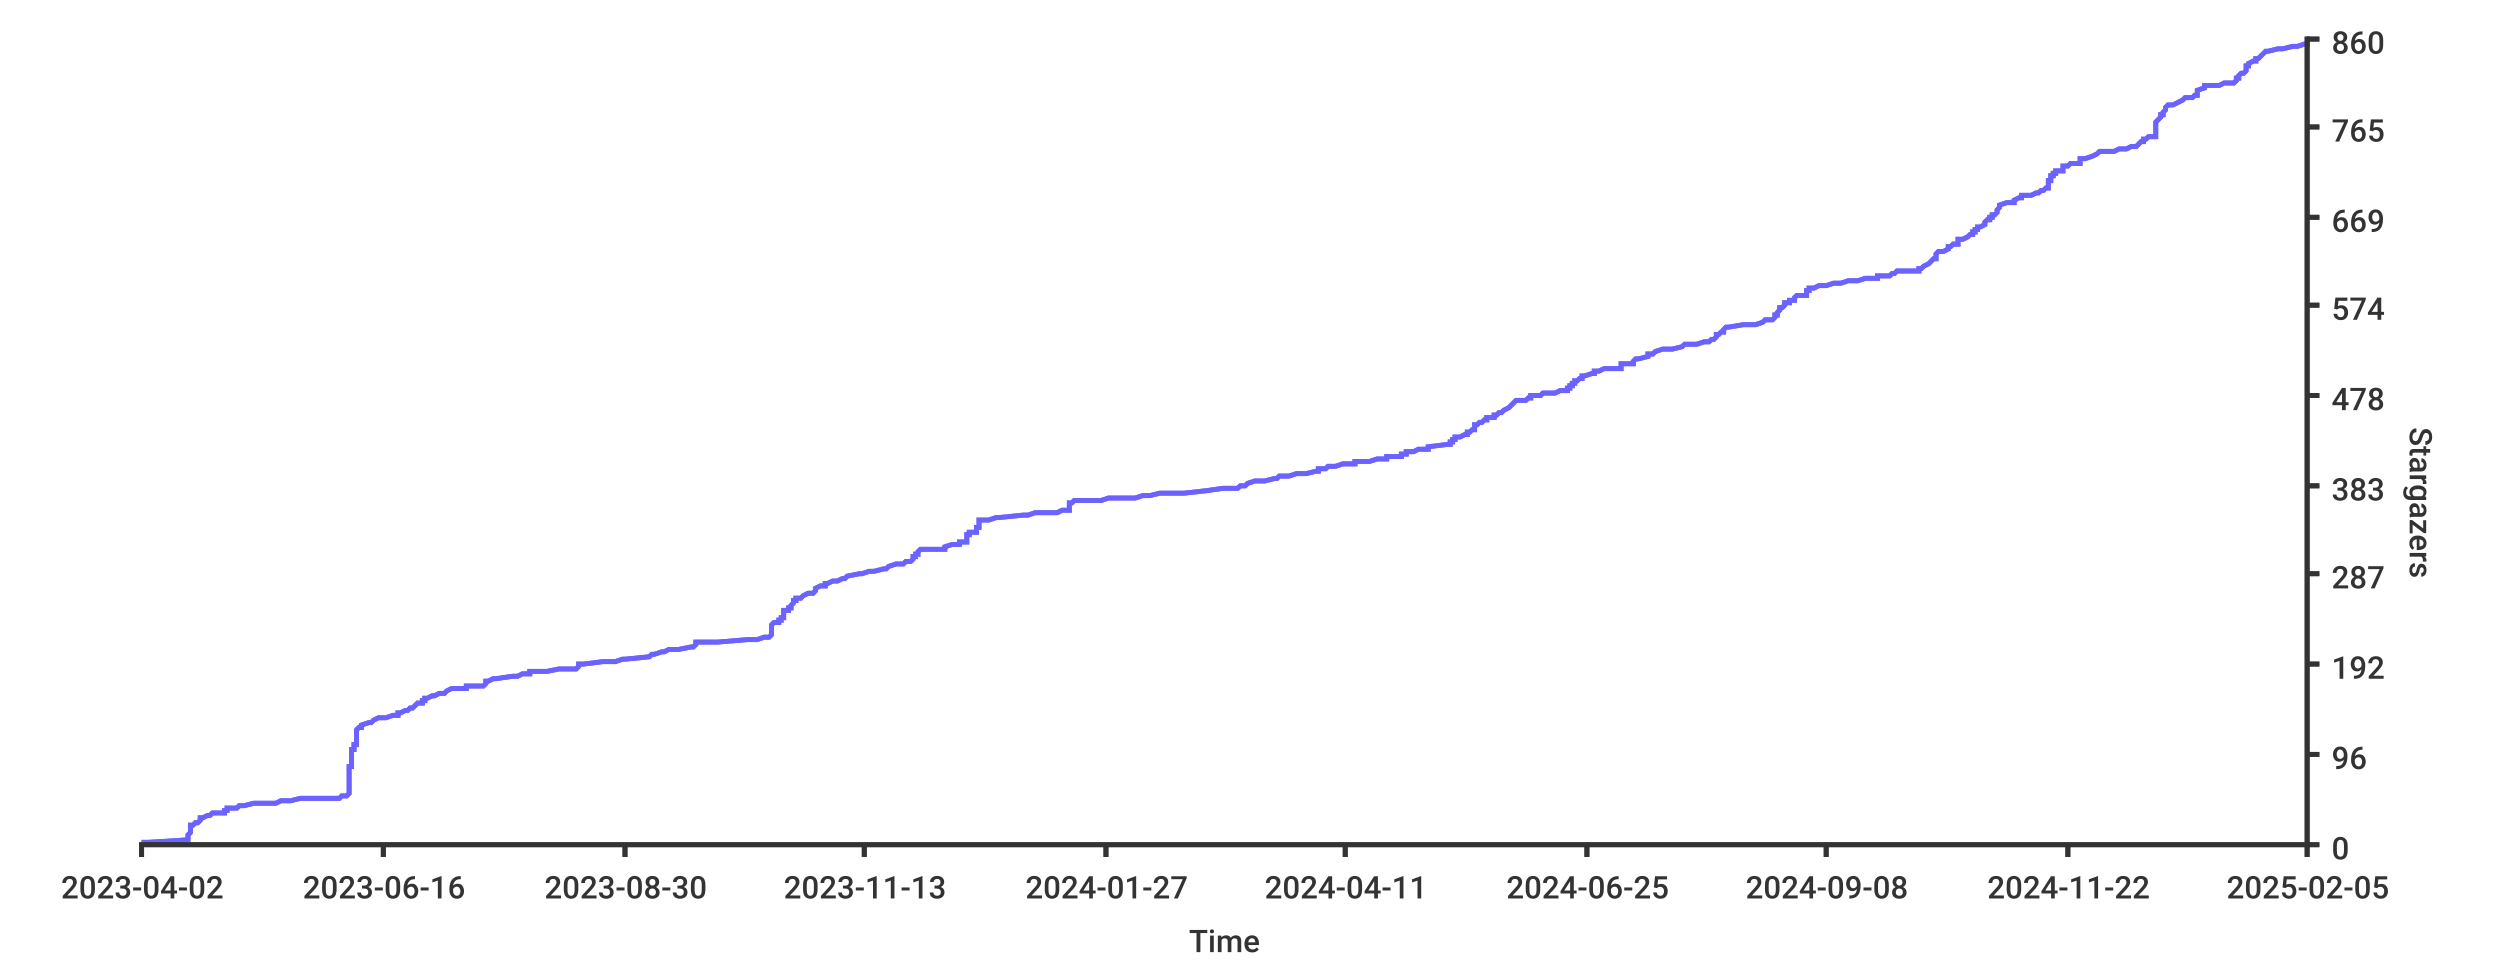
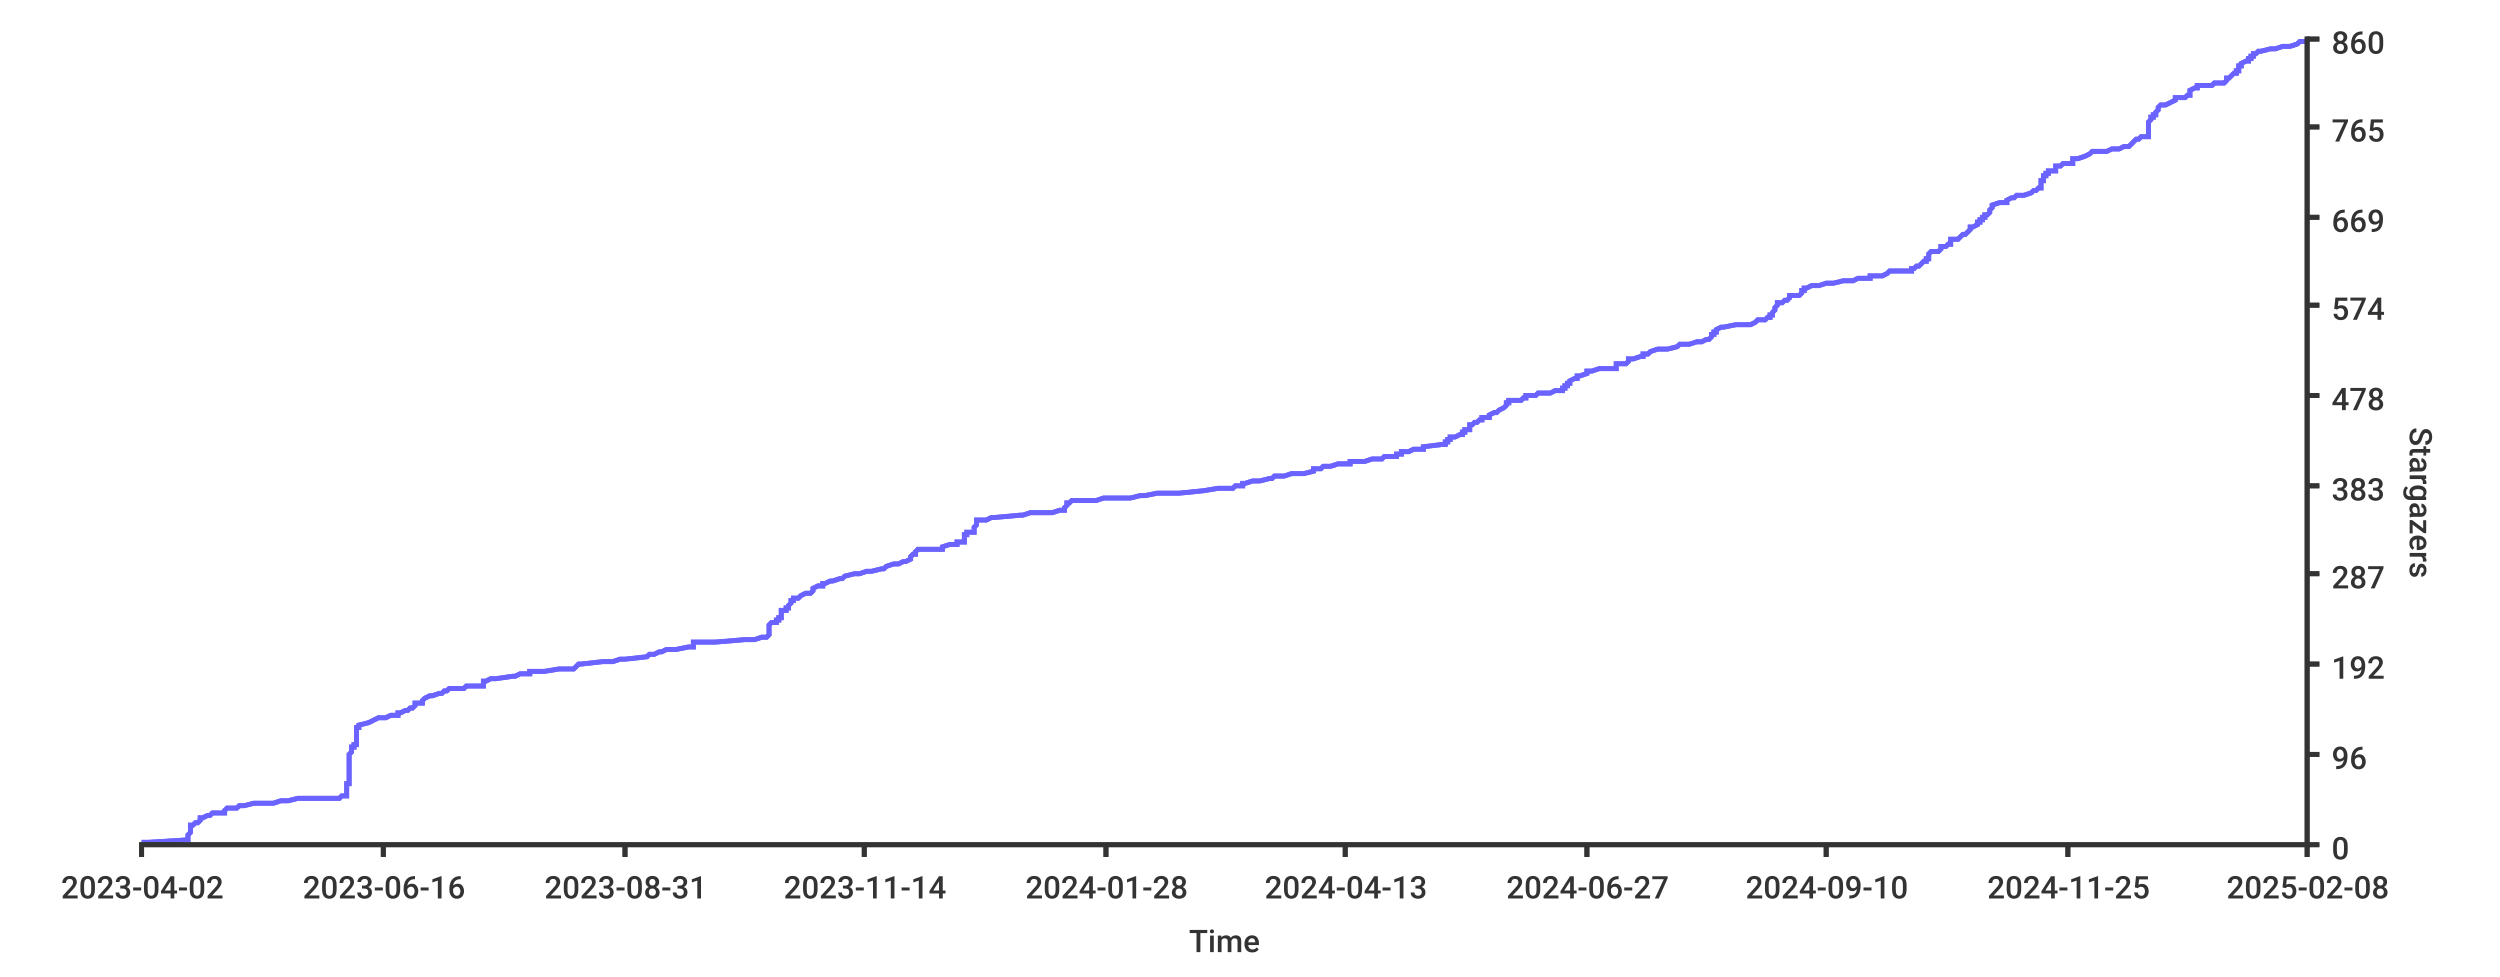
- <svg xmlns="http://www.w3.org/2000/svg" height="400px" width="1024px">
+ <svg xmlns="http://www.w3.org/2000/svg" width="1024px" height="400px">
  <style type="text/css">
path { fill: none; stroke: rgb(51,51,51); }
path.series { stroke: #6b63ff; }
rect.background { fill: rgb(255,255,255); stroke: none; }

text {
	stroke-width: 0;
	stroke: none;
	fill: rgba(51,51,51,1.0);
	font-size: 12.8px;
	font-family: 'Roboto Medium', sans-serif;
}
</style>
-   <rect height="400px" class="background" rx="8" x="0" y="0" width="1024px" />
-   <rect x="0" y="0" width="1024px" height="400px" class="background" rx="8" />
-   <path stroke-width="2" class="series" d="M 58 345 L 61 345 L 77 344 L 77 344 L 77 344 L 77 343 L 77 343 L 77 342 L 77 342 L 77 342 L 78 341 L 78 341 L 78 341 L 78 340 L 78 340 L 78 339 L 78 339 L 78 339 L 78 338 L 79 338 L 80 337 L 80 337 L 81 337 L 82 336 L 82 336 L 82 336 L 82 335 L 83 335 L 85 334 L 85 334 L 86 334 L 87 333 L 92 333 L 92 332 L 93 332 L 93 332 L 93 331 L 96 331 L 97 331 L 98 330 L 100 330 L 104 329 L 106 329 L 113 329 L 115 328 L 119 328 L 123 327 L 124 327 L 139 327 L 140 326 L 140 326 L 142 326 L 143 325 L 143 325 L 143 324 L 143 324 L 143 324 L 143 323 L 143 323 L 143 322 L 143 322 L 143 322 L 143 321 L 143 321 L 143 321 L 143 320 L 143 320 L 143 319 L 143 319 L 143 319 L 143 318 L 143 318 L 143 317 L 143 317 L 143 317 L 143 316 L 143 316 L 143 316 L 143 315 L 143 315 L 143 314 L 144 314 L 144 314 L 144 313 L 144 313 L 144 313 L 144 312 L 144 312 L 144 311 L 144 311 L 144 311 L 144 310 L 144 310 L 144 309 L 144 309 L 144 309 L 144 308 L 144 308 L 144 308 L 144 307 L 145 307 L 145 306 L 145 306 L 145 306 L 145 305 L 146 305 L 146 304 L 146 304 L 146 304 L 146 303 L 146 303 L 146 303 L 146 302 L 146 302 L 146 301 L 146 301 L 146 301 L 146 300 L 146 300 L 146 299 L 146 299 L 146 299 L 147 298 L 148 298 L 148 298 L 148 297 L 148 297 L 151 296 L 152 296 L 152 296 L 153 295 L 153 295 L 155 294 L 158 294 L 158 294 L 161 293 L 161 293 L 163 293 L 163 292 L 164 292 L 166 291 L 166 291 L 167 291 L 168 290 L 169 290 L 170 289 L 170 289 L 170 289 L 171 288 L 172 288 L 173 288 L 173 287 L 174 287 L 174 286 L 174 286 L 175 286 L 177 285 L 178 285 L 180 284 L 181 284 L 182 284 L 183 283 L 183 283 L 183 283 L 185 282 L 191 282 L 191 281 L 192 281 L 198 281 L 199 280 L 199 280 L 199 280 L 199 279 L 200 279 L 202 278 L 203 278 L 203 278 L 210 277 L 212 277 L 214 276 L 216 276 L 217 276 L 217 275 L 218 275 L 224 275 L 229 274 L 236 274 L 237 273 L 237 273 L 237 273 L 237 272 L 239 272 L 247 271 L 252 271 L 252 271 L 255 270 L 256 270 L 256 270 L 266 269 L 266 269 L 267 268 L 267 268 L 268 268 L 271 267 L 272 267 L 274 266 L 276 266 L 278 266 L 283 265 L 283 265 L 284 265 L 285 264 L 285 264 L 285 263 L 288 263 L 294 263 L 306 262 L 310 262 L 313 261 L 313 261 L 315 261 L 316 260 L 316 260 L 316 260 L 316 259 L 316 259 L 316 258 L 316 258 L 316 258 L 316 257 L 316 257 L 316 256 L 316 256 L 316 256 L 317 255 L 317 255 L 319 255 L 319 254 L 320 254 L 320 253 L 320 253 L 321 253 L 321 252 L 321 252 L 321 251 L 321 251 L 321 251 L 321 250 L 322 250 L 323 250 L 323 249 L 324 249 L 324 248 L 324 248 L 324 248 L 325 247 L 325 247 L 325 247 L 325 246 L 326 246 L 326 245 L 327 245 L 328 245 L 329 244 L 329 244 L 331 243 L 333 243 L 333 243 L 334 242 L 334 242 L 334 242 L 334 241 L 334 241 L 336 240 L 337 240 L 338 240 L 338 239 L 339 239 L 341 238 L 342 238 L 343 238 L 345 237 L 346 237 L 346 237 L 347 236 L 347 236 L 352 235 L 352 235 L 353 235 L 356 234 L 358 234 L 362 233 L 363 233 L 363 233 L 364 232 L 364 232 L 364 232 L 367 231 L 370 231 L 371 230 L 371 230 L 373 230 L 374 229 L 374 229 L 374 228 L 374 228 L 375 228 L 375 227 L 375 227 L 376 227 L 376 226 L 376 226 L 377 225 L 382 225 L 387 225 L 387 224 L 387 224 L 390 223 L 392 223 L 393 223 L 393 222 L 395 222 L 396 222 L 396 221 L 396 221 L 396 220 L 396 220 L 396 220 L 396 219 L 397 219 L 397 218 L 398 218 L 400 218 L 400 217 L 400 217 L 400 217 L 400 216 L 401 216 L 401 215 L 401 215 L 401 215 L 401 214 L 401 214 L 401 214 L 401 213 L 405 213 L 408 212 L 408 212 L 409 212 L 419 211 L 421 211 L 424 210 L 426 210 L 433 210 L 435 209 L 437 209 L 438 209 L 438 208 L 438 208 L 438 207 L 438 207 L 438 207 L 438 206 L 439 206 L 440 205 L 448 205 L 451 205 L 454 204 L 460 204 L 465 204 L 468 203 L 471 203 L 475 202 L 475 202 L 485 202 L 494 201 L 494 201 L 501 200 L 501 200 L 507 200 L 508 199 L 510 199 L 510 199 L 511 198 L 511 198 L 514 197 L 515 197 L 518 197 L 522 196 L 523 196 L 524 195 L 524 195 L 528 195 L 531 194 L 531 194 L 535 194 L 539 193 L 540 193 L 540 192 L 542 192 L 543 192 L 544 191 L 547 191 L 550 190 L 552 190 L 555 190 L 555 189 L 560 189 L 561 189 L 564 188 L 568 188 L 568 187 L 573 187 L 574 187 L 574 186 L 576 186 L 576 185 L 578 185 L 579 185 L 581 184 L 584 184 L 585 184 L 585 183 L 585 183 L 593 182 L 593 182 L 594 182 L 594 181 L 594 181 L 595 181 L 595 180 L 596 180 L 596 179 L 598 179 L 598 179 L 600 178 L 601 178 L 601 177 L 602 177 L 602 177 L 603 176 L 603 176 L 604 176 L 604 175 L 604 175 L 604 174 L 605 174 L 605 174 L 606 173 L 607 173 L 608 172 L 608 172 L 609 172 L 609 171 L 610 171 L 612 171 L 612 170 L 613 170 L 614 169 L 615 169 L 615 169 L 616 168 L 616 168 L 618 167 L 618 167 L 618 167 L 619 166 L 619 166 L 619 166 L 620 165 L 620 165 L 621 164 L 622 164 L 625 164 L 626 163 L 627 163 L 627 162 L 630 162 L 631 162 L 632 161 L 634 161 L 637 161 L 639 160 L 642 160 L 642 159 L 643 159 L 643 159 L 643 158 L 644 158 L 644 157 L 644 157 L 645 157 L 645 156 L 645 156 L 646 156 L 647 155 L 648 155 L 648 154 L 649 154 L 649 154 L 652 153 L 653 153 L 653 152 L 654 152 L 655 152 L 657 151 L 660 151 L 664 151 L 664 150 L 664 150 L 664 149 L 666 149 L 669 149 L 669 148 L 669 148 L 669 148 L 670 147 L 671 147 L 675 146 L 675 146 L 675 146 L 675 145 L 677 145 L 678 144 L 678 144 L 678 144 L 681 143 L 685 143 L 685 143 L 689 142 L 689 142 L 690 141 L 694 141 L 695 141 L 698 140 L 700 140 L 701 139 L 702 139 L 702 139 L 703 138 L 703 138 L 703 138 L 703 137 L 704 137 L 705 136 L 705 136 L 706 136 L 706 135 L 706 135 L 707 134 L 708 134 L 708 134 L 714 133 L 714 133 L 719 133 L 722 132 L 722 132 L 723 131 L 723 131 L 726 131 L 727 130 L 727 130 L 727 129 L 728 129 L 728 129 L 728 128 L 728 128 L 728 128 L 729 127 L 729 127 L 729 126 L 729 126 L 730 126 L 731 125 L 731 125 L 731 124 L 732 124 L 733 124 L 733 123 L 734 123 L 735 123 L 735 122 L 735 122 L 736 121 L 737 121 L 740 121 L 740 120 L 740 120 L 740 119 L 740 119 L 741 119 L 741 118 L 742 118 L 743 118 L 745 117 L 748 117 L 751 116 L 752 116 L 754 116 L 757 115 L 761 115 L 761 115 L 764 114 L 769 114 L 769 113 L 769 113 L 774 113 L 775 112 L 776 112 L 777 111 L 777 111 L 786 111 L 786 110 L 787 110 L 787 110 L 788 109 L 788 109 L 790 108 L 790 108 L 790 108 L 791 107 L 791 107 L 792 106 L 792 106 L 793 106 L 793 105 L 793 105 L 793 105 L 793 104 L 793 104 L 794 103 L 795 103 L 796 103 L 798 102 L 798 102 L 798 101 L 799 101 L 799 101 L 800 100 L 801 100 L 802 100 L 802 99 L 802 99 L 802 98 L 804 98 L 804 98 L 806 97 L 806 97 L 807 96 L 808 96 L 808 96 L 808 95 L 809 95 L 809 95 L 809 94 L 810 94 L 810 93 L 811 93 L 811 93 L 813 92 L 813 92 L 813 91 L 813 91 L 813 91 L 814 90 L 815 90 L 815 90 L 815 89 L 816 89 L 816 88 L 816 88 L 817 88 L 818 87 L 818 87 L 818 86 L 818 86 L 818 86 L 819 85 L 819 85 L 819 85 L 819 84 L 819 84 L 822 83 L 823 83 L 825 83 L 825 82 L 825 82 L 825 82 L 827 81 L 828 81 L 828 80 L 829 80 L 832 80 L 834 79 L 835 79 L 836 78 L 837 78 L 837 78 L 838 77 L 838 77 L 839 77 L 839 76 L 839 76 L 839 75 L 839 75 L 839 75 L 839 74 L 840 74 L 840 73 L 840 73 L 840 73 L 840 72 L 840 72 L 841 72 L 841 71 L 842 71 L 842 70 L 843 70 L 845 70 L 845 69 L 845 69 L 845 68 L 847 68 L 847 68 L 848 67 L 851 67 L 852 67 L 852 66 L 852 66 L 852 65 L 852 65 L 854 65 L 857 64 L 857 64 L 859 63 L 859 63 L 859 63 L 860 62 L 861 62 L 866 62 L 868 61 L 871 61 L 873 60 L 874 60 L 875 60 L 876 59 L 876 59 L 877 58 L 877 58 L 878 58 L 878 57 L 879 57 L 879 57 L 880 56 L 883 56 L 883 55 L 883 55 L 883 55 L 883 54 L 883 54 L 883 53 L 883 53 L 883 53 L 883 52 L 883 52 L 883 52 L 883 51 L 883 51 L 883 50 L 883 50 L 883 50 L 884 49 L 884 49 L 884 49 L 885 48 L 885 48 L 885 47 L 885 47 L 886 47 L 886 46 L 886 46 L 887 45 L 887 45 L 887 45 L 887 44 L 887 44 L 887 44 L 888 43 L 890 43 L 892 42 L 892 42 L 892 42 L 894 41 L 894 41 L 895 40 L 895 40 L 898 40 L 899 39 L 900 39 L 900 39 L 900 38 L 900 38 L 900 37 L 900 37 L 900 37 L 903 36 L 903 36 L 903 35 L 907 35 L 909 35 L 911 34 L 913 34 L 915 34 L 916 33 L 916 33 L 916 32 L 916 32 L 917 32 L 917 31 L 917 31 L 918 30 L 919 30 L 919 30 L 920 29 L 920 29 L 920 29 L 920 28 L 920 28 L 920 27 L 920 27 L 921 27 L 921 26 L 921 26 L 923 25 L 923 25 L 924 25 L 924 24 L 925 24 L 925 24 L 926 23 L 926 23 L 927 22 L 927 22 L 927 22 L 928 21 L 929 21 L 933 20 L 934 20 L 935 20 L 939 19 L 939 19 L 941 19 L 944 18 L 945 18 L 945 17" />
-   <path d="M 58 345 L 61 345 L 77 344 L 77 344 L 77 344 L 77 343 L 77 343 L 77 342 L 77 342 L 77 342 L 78 341 L 78 341 L 78 341 L 78 340 L 78 340 L 78 339 L 78 339 L 78 339 L 78 338 L 79 338 L 80 337 L 80 337 L 81 337 L 82 336 L 82 336 L 82 336 L 82 335 L 83 335 L 85 334 L 85 334 L 86 334 L 87 333 L 92 333 L 92 332 L 93 332 L 93 332 L 93 331 L 96 331 L 97 331 L 98 330 L 100 330 L 104 329 L 106 329 L 113 329 L 115 328 L 119 328 L 123 327 L 124 327 L 139 327 L 140 326 L 140 326 L 142 326 L 143 325 L 143 325 L 143 324 L 143 324 L 143 324 L 143 323 L 143 323 L 143 322 L 143 322 L 143 322 L 143 321 L 143 321 L 143 321 L 143 320 L 143 320 L 143 319 L 143 319 L 143 319 L 143 318 L 143 318 L 143 317 L 143 317 L 143 317 L 143 316 L 143 316 L 143 316 L 143 315 L 143 315 L 143 314 L 144 314 L 144 314 L 144 313 L 144 313 L 144 313 L 144 312 L 144 312 L 144 311 L 144 311 L 144 311 L 144 310 L 144 310 L 144 309 L 144 309 L 144 309 L 144 308 L 144 308 L 144 308 L 144 307 L 145 307 L 145 306 L 145 306 L 145 306 L 145 305 L 146 305 L 146 304 L 146 304 L 146 304 L 146 303 L 146 303 L 146 303 L 146 302 L 146 302 L 146 301 L 146 301 L 146 301 L 146 300 L 146 300 L 146 299 L 146 299 L 146 299 L 147 298 L 148 298 L 148 298 L 148 297 L 148 297 L 151 296 L 152 296 L 152 296 L 153 295 L 153 295 L 155 294 L 158 294 L 158 294 L 161 293 L 161 293 L 163 293 L 163 292 L 164 292 L 166 291 L 166 291 L 167 291 L 168 290 L 169 290 L 170 289 L 170 289 L 170 289 L 171 288 L 172 288 L 173 288 L 173 287 L 174 287 L 174 286 L 174 286 L 175 286 L 177 285 L 178 285 L 180 284 L 181 284 L 182 284 L 183 283 L 183 283 L 183 283 L 185 282 L 191 282 L 191 281 L 192 281 L 198 281 L 199 280 L 199 280 L 199 280 L 199 279 L 200 279 L 202 278 L 203 278 L 203 278 L 210 277 L 212 277 L 214 276 L 216 276 L 217 276 L 217 275 L 218 275 L 224 275 L 229 274 L 236 274 L 237 273 L 237 273 L 237 273 L 237 272 L 239 272 L 247 271 L 252 271 L 252 271 L 255 270 L 256 270 L 256 270 L 266 269 L 266 269 L 267 268 L 267 268 L 268 268 L 271 267 L 272 267 L 274 266 L 276 266 L 278 266 L 283 265 L 283 265 L 284 265 L 285 264 L 285 264 L 285 263 L 288 263 L 294 263 L 306 262 L 310 262 L 313 261 L 313 261 L 315 261 L 316 260 L 316 260 L 316 260 L 316 259 L 316 259 L 316 258 L 316 258 L 316 258 L 316 257 L 316 257 L 316 256 L 316 256 L 316 256 L 317 255 L 317 255 L 319 255 L 319 254 L 320 254 L 320 253 L 320 253 L 321 253 L 321 252 L 321 252 L 321 251 L 321 251 L 321 251 L 321 250 L 322 250 L 323 250 L 323 249 L 324 249 L 324 248 L 324 248 L 324 248 L 325 247 L 325 247 L 325 247 L 325 246 L 326 246 L 326 245 L 327 245 L 328 245 L 329 244 L 329 244 L 331 243 L 333 243 L 333 243 L 334 242 L 334 242 L 334 242 L 334 241 L 334 241 L 336 240 L 337 240 L 338 240 L 338 239 L 339 239 L 341 238 L 342 238 L 343 238 L 345 237 L 346 237 L 346 237 L 347 236 L 347 236 L 352 235 L 352 235 L 353 235 L 356 234 L 358 234 L 362 233 L 363 233 L 363 233 L 364 232 L 364 232 L 364 232 L 367 231 L 370 231 L 371 230 L 371 230 L 373 230 L 374 229 L 374 229 L 374 228 L 374 228 L 375 228 L 375 227 L 375 227 L 376 227 L 376 226 L 376 226 L 377 225 L 382 225 L 387 225 L 387 224 L 387 224 L 390 223 L 392 223 L 393 223 L 393 222 L 395 222 L 396 222 L 396 221 L 396 221 L 396 220 L 396 220 L 396 220 L 396 219 L 397 219 L 397 218 L 398 218 L 400 218 L 400 217 L 400 217 L 400 217 L 400 216 L 401 216 L 401 215 L 401 215 L 401 215 L 401 214 L 401 214 L 401 214 L 401 213 L 405 213 L 408 212 L 408 212 L 409 212 L 419 211 L 421 211 L 424 210 L 426 210 L 433 210 L 435 209 L 437 209 L 438 209 L 438 208 L 438 208 L 438 207 L 438 207 L 438 207 L 438 206 L 439 206 L 440 205 L 448 205 L 451 205 L 454 204 L 460 204 L 465 204 L 468 203 L 471 203 L 475 202 L 475 202 L 485 202 L 494 201 L 494 201 L 501 200 L 501 200 L 507 200 L 508 199 L 510 199 L 510 199 L 511 198 L 511 198 L 514 197 L 515 197 L 518 197 L 522 196 L 523 196 L 524 195 L 524 195 L 528 195 L 531 194 L 531 194 L 535 194 L 539 193 L 540 193 L 540 192 L 542 192 L 543 192 L 544 191 L 547 191 L 550 190 L 552 190 L 555 190 L 555 189 L 560 189 L 561 189 L 564 188 L 568 188 L 568 187 L 573 187 L 574 187 L 574 186 L 576 186 L 576 185 L 578 185 L 579 185 L 581 184 L 584 184 L 585 184 L 585 183 L 585 183 L 593 182 L 593 182 L 594 182 L 594 181 L 594 181 L 595 181 L 595 180 L 596 180 L 596 179 L 598 179 L 598 179 L 600 178 L 601 178 L 601 177 L 602 177 L 602 177 L 603 176 L 603 176 L 604 176 L 604 175 L 604 175 L 604 174 L 605 174 L 605 174 L 606 173 L 607 173 L 608 172 L 608 172 L 609 172 L 609 171 L 610 171 L 612 171 L 612 170 L 613 170 L 614 169 L 615 169 L 615 169 L 616 168 L 616 168 L 618 167 L 618 167 L 618 167 L 619 166 L 619 166 L 619 166 L 620 165 L 620 165 L 621 164 L 622 164 L 625 164 L 626 163 L 627 163 L 627 162 L 630 162 L 631 162 L 632 161 L 634 161 L 637 161 L 639 160 L 642 160 L 642 159 L 643 159 L 643 159 L 643 158 L 644 158 L 644 157 L 644 157 L 645 157 L 645 156 L 645 156 L 646 156 L 647 155 L 648 155 L 648 154 L 649 154 L 649 154 L 652 153 L 653 153 L 653 152 L 654 152 L 655 152 L 657 151 L 660 151 L 664 151 L 664 150 L 664 150 L 664 149 L 666 149 L 669 149 L 669 148 L 669 148 L 669 148 L 670 147 L 671 147 L 675 146 L 675 146 L 675 146 L 675 145 L 677 145 L 678 144 L 678 144 L 678 144 L 681 143 L 685 143 L 685 143 L 689 142 L 689 142 L 690 141 L 694 141 L 695 141 L 698 140 L 700 140 L 701 139 L 702 139 L 702 139 L 703 138 L 703 138 L 703 138 L 703 137 L 704 137 L 705 136 L 705 136 L 706 136 L 706 135 L 706 135 L 707 134 L 708 134 L 708 134 L 714 133 L 714 133 L 719 133 L 722 132 L 722 132 L 723 131 L 723 131 L 726 131 L 727 130 L 727 130 L 727 129 L 728 129 L 728 129 L 728 128 L 728 128 L 728 128 L 729 127 L 729 127 L 729 126 L 729 126 L 730 126 L 731 125 L 731 125 L 731 124 L 732 124 L 733 124 L 733 123 L 734 123 L 735 123 L 735 122 L 735 122 L 736 121 L 737 121 L 740 121 L 740 120 L 740 120 L 740 119 L 740 119 L 741 119 L 741 118 L 742 118 L 743 118 L 745 117 L 748 117 L 751 116 L 752 116 L 754 116 L 757 115 L 761 115 L 761 115 L 764 114 L 769 114 L 769 113 L 769 113 L 774 113 L 775 112 L 776 112 L 777 111 L 777 111 L 786 111 L 786 110 L 787 110 L 787 110 L 788 109 L 788 109 L 790 108 L 790 108 L 790 108 L 791 107 L 791 107 L 792 106 L 792 106 L 793 106 L 793 105 L 793 105 L 793 105 L 793 104 L 793 104 L 794 103 L 795 103 L 796 103 L 798 102 L 798 102 L 798 101 L 799 101 L 799 101 L 800 100 L 801 100 L 802 100 L 802 99 L 802 99 L 802 98 L 804 98 L 804 98 L 806 97 L 806 97 L 807 96 L 808 96 L 808 96 L 808 95 L 809 95 L 809 95 L 809 94 L 810 94 L 810 93 L 811 93 L 811 93 L 813 92 L 813 92 L 813 91 L 813 91 L 813 91 L 814 90 L 815 90 L 815 90 L 815 89 L 816 89 L 816 88 L 816 88 L 817 88 L 818 87 L 818 87 L 818 86 L 818 86 L 818 86 L 819 85 L 819 85 L 819 85 L 819 84 L 819 84 L 822 83 L 823 83 L 825 83 L 825 82 L 825 82 L 825 82 L 827 81 L 828 81 L 828 80 L 829 80 L 832 80 L 834 79 L 835 79 L 836 78 L 837 78 L 837 78 L 838 77 L 838 77 L 839 77 L 839 76 L 839 76 L 839 75 L 839 75 L 839 75 L 839 74 L 840 74 L 840 73 L 840 73 L 840 73 L 840 72 L 840 72 L 841 72 L 841 71 L 842 71 L 842 70 L 843 70 L 845 70 L 845 69 L 845 69 L 845 68 L 847 68 L 847 68 L 848 67 L 851 67 L 852 67 L 852 66 L 852 66 L 852 65 L 852 65 L 854 65 L 857 64 L 857 64 L 859 63 L 859 63 L 859 63 L 860 62 L 861 62 L 866 62 L 868 61 L 871 61 L 873 60 L 874 60 L 875 60 L 876 59 L 876 59 L 877 58 L 877 58 L 878 58 L 878 57 L 879 57 L 879 57 L 880 56 L 883 56 L 883 55 L 883 55 L 883 55 L 883 54 L 883 54 L 883 53 L 883 53 L 883 53 L 883 52 L 883 52 L 883 52 L 883 51 L 883 51 L 883 50 L 883 50 L 883 50 L 884 49 L 884 49 L 884 49 L 885 48 L 885 48 L 885 47 L 885 47 L 886 47 L 886 46 L 886 46 L 887 45 L 887 45 L 887 45 L 887 44 L 887 44 L 887 44 L 888 43 L 890 43 L 892 42 L 892 42 L 892 42 L 894 41 L 894 41 L 895 40 L 895 40 L 898 40 L 899 39 L 900 39 L 900 39 L 900 38 L 900 38 L 900 37 L 900 37 L 900 37 L 903 36 L 903 36 L 903 35 L 907 35 L 909 35 L 911 34 L 913 34 L 915 34 L 916 33 L 916 33 L 916 32 L 916 32 L 917 32 L 917 31 L 917 31 L 918 30 L 919 30 L 919 30 L 920 29 L 920 29 L 920 29 L 920 28 L 920 28 L 920 27 L 920 27 L 921 27 L 921 26 L 921 26 L 923 25 L 923 25 L 924 25 L 924 24 L 925 24 L 925 24 L 926 23 L 926 23 L 927 22 L 927 22 L 927 22 L 928 21 L 929 21 L 933 20 L 934 20 L 935 20 L 939 19 L 939 19 L 941 19 L 944 18 L 945 18 L 945 17" stroke-width="2" class="series" />
+   <rect rx="8" x="0" y="0" width="1024px" height="400px" class="background" />
+   <rect y="0" width="1024px" height="400px" class="background" rx="8" x="0" />
+   <path stroke-width="2" class="series" d="M 58 345 L 61 345 L 77 344 L 77 344 L 77 344 L 77 343 L 77 343 L 77 342 L 77 342 L 77 342 L 78 341 L 78 341 L 78 341 L 78 340 L 78 340 L 78 339 L 78 339 L 78 339 L 78 338 L 79 338 L 80 337 L 80 337 L 81 337 L 82 336 L 82 336 L 82 336 L 82 335 L 83 335 L 85 334 L 85 334 L 86 334 L 87 333 L 92 333 L 92 332 L 92 332 L 92 332 L 93 331 L 95 331 L 97 331 L 98 330 L 100 330 L 104 329 L 105 329 L 112 329 L 115 328 L 118 328 L 122 327 L 124 327 L 139 327 L 140 326 L 140 326 L 142 326 L 142 325 L 142 325 L 142 324 L 142 324 L 142 324 L 142 323 L 142 323 L 142 322 L 142 322 L 142 322 L 142 321 L 143 321 L 143 321 L 143 320 L 143 320 L 143 319 L 143 319 L 143 319 L 143 318 L 143 318 L 143 317 L 143 317 L 143 317 L 143 316 L 143 316 L 143 316 L 143 315 L 143 315 L 143 314 L 143 314 L 143 314 L 143 313 L 143 313 L 143 313 L 143 312 L 143 312 L 143 311 L 143 311 L 143 311 L 143 310 L 143 310 L 143 309 L 143 309 L 143 309 L 144 308 L 144 308 L 144 308 L 144 307 L 144 307 L 144 306 L 144 306 L 145 306 L 145 305 L 146 305 L 146 304 L 146 304 L 146 304 L 146 303 L 146 303 L 146 303 L 146 302 L 146 302 L 146 301 L 146 301 L 146 301 L 146 300 L 146 300 L 146 299 L 146 299 L 146 299 L 146 298 L 147 298 L 147 298 L 147 297 L 147 297 L 151 296 L 151 296 L 151 296 L 153 295 L 153 295 L 155 294 L 157 294 L 158 294 L 160 293 L 161 293 L 163 293 L 163 292 L 164 292 L 166 291 L 166 291 L 167 291 L 168 290 L 169 290 L 170 289 L 170 289 L 170 289 L 170 288 L 171 288 L 173 288 L 173 287 L 173 287 L 174 286 L 174 286 L 174 286 L 176 285 L 177 285 L 180 284 L 180 284 L 181 284 L 182 283 L 182 283 L 183 283 L 184 282 L 190 282 L 191 281 L 192 281 L 198 281 L 198 280 L 198 280 L 198 280 L 198 279 L 199 279 L 201 278 L 202 278 L 203 278 L 210 277 L 211 277 L 213 276 L 215 276 L 217 276 L 217 275 L 218 275 L 223 275 L 229 274 L 235 274 L 236 273 L 236 273 L 236 273 L 237 272 L 238 272 L 247 271 L 251 271 L 251 271 L 254 270 L 255 270 L 256 270 L 265 269 L 265 269 L 266 268 L 266 268 L 268 268 L 270 267 L 271 267 L 273 266 L 275 266 L 277 266 L 282 265 L 283 265 L 284 265 L 284 264 L 284 264 L 284 263 L 287 263 L 293 263 L 305 262 L 309 262 L 312 261 L 312 261 L 314 261 L 315 260 L 315 260 L 315 260 L 315 259 L 315 259 L 315 258 L 315 258 L 315 258 L 315 257 L 315 257 L 315 256 L 315 256 L 315 256 L 316 255 L 316 255 L 318 255 L 318 254 L 319 254 L 319 253 L 319 253 L 320 253 L 320 252 L 320 252 L 320 251 L 320 251 L 320 251 L 320 250 L 321 250 L 322 250 L 322 249 L 323 249 L 323 248 L 323 248 L 323 248 L 324 247 L 324 247 L 324 247 L 324 246 L 325 246 L 325 245 L 326 245 L 327 245 L 328 244 L 328 244 L 330 243 L 332 243 L 332 243 L 333 242 L 333 242 L 333 242 L 333 241 L 333 241 L 335 240 L 335 240 L 337 240 L 337 239 L 338 239 L 340 238 L 341 238 L 341 238 L 344 237 L 345 237 L 345 237 L 346 236 L 346 236 L 350 235 L 351 235 L 352 235 L 355 234 L 357 234 L 361 233 L 362 233 L 362 233 L 363 232 L 363 232 L 363 232 L 366 231 L 368 231 L 370 230 L 370 230 L 371 230 L 373 229 L 373 229 L 373 228 L 373 228 L 373 228 L 374 227 L 374 227 L 375 227 L 375 226 L 375 226 L 376 225 L 380 225 L 386 225 L 386 224 L 386 224 L 389 223 L 391 223 L 392 223 L 392 222 L 393 222 L 395 222 L 395 221 L 395 221 L 395 220 L 395 220 L 395 220 L 395 219 L 396 219 L 396 218 L 396 218 L 399 218 L 399 217 L 399 217 L 399 217 L 399 216 L 399 216 L 400 215 L 400 215 L 400 215 L 400 214 L 400 214 L 400 214 L 400 213 L 404 213 L 406 212 L 407 212 L 407 212 L 418 211 L 419 211 L 422 210 L 425 210 L 431 210 L 434 209 L 436 209 L 436 209 L 436 208 L 436 208 L 437 207 L 437 207 L 437 207 L 437 206 L 438 206 L 439 205 L 447 205 L 449 205 L 452 204 L 459 204 L 463 204 L 467 203 L 469 203 L 474 202 L 474 202 L 483 202 L 493 201 L 493 201 L 499 200 L 500 200 L 505 200 L 506 199 L 509 199 L 509 199 L 509 198 L 510 198 L 513 197 L 514 197 L 516 197 L 520 196 L 521 196 L 522 195 L 523 195 L 526 195 L 529 194 L 530 194 L 534 194 L 538 193 L 538 193 L 538 192 L 540 192 L 541 192 L 542 191 L 545 191 L 548 190 L 551 190 L 553 190 L 553 189 L 558 189 L 559 189 L 562 188 L 566 188 L 567 187 L 572 187 L 572 187 L 572 186 L 574 186 L 574 185 L 577 185 L 577 185 L 579 184 L 582 184 L 583 184 L 583 183 L 583 183 L 591 182 L 591 182 L 592 182 L 592 181 L 592 181 L 593 181 L 593 180 L 594 180 L 594 179 L 596 179 L 596 179 L 598 178 L 599 178 L 599 177 L 600 177 L 600 177 L 600 176 L 601 176 L 602 176 L 602 175 L 602 175 L 602 174 L 603 174 L 603 174 L 604 173 L 605 173 L 606 172 L 606 172 L 607 172 L 607 171 L 608 171 L 610 171 L 610 170 L 610 170 L 612 169 L 613 169 L 613 169 L 614 168 L 614 168 L 616 167 L 616 167 L 616 167 L 617 166 L 617 166 L 617 166 L 617 165 L 618 165 L 618 164 L 619 164 L 623 164 L 624 163 L 625 163 L 625 162 L 628 162 L 629 162 L 630 161 L 632 161 L 635 161 L 637 160 L 640 160 L 640 159 L 640 159 L 641 159 L 641 158 L 642 158 L 642 157 L 642 157 L 643 157 L 643 156 L 643 156 L 643 156 L 645 155 L 646 155 L 646 154 L 647 154 L 647 154 L 650 153 L 650 153 L 650 152 L 651 152 L 652 152 L 655 151 L 657 151 L 662 151 L 662 150 L 662 150 L 662 149 L 664 149 L 666 149 L 667 148 L 667 148 L 667 148 L 667 147 L 669 147 L 672 146 L 673 146 L 673 146 L 673 145 L 675 145 L 676 144 L 676 144 L 676 144 L 679 143 L 682 143 L 683 143 L 687 142 L 687 142 L 688 141 L 691 141 L 692 141 L 695 140 L 697 140 L 699 139 L 700 139 L 700 139 L 701 138 L 701 138 L 701 138 L 701 137 L 702 137 L 702 136 L 702 136 L 703 136 L 703 135 L 703 135 L 705 134 L 706 134 L 706 134 L 711 133 L 712 133 L 717 133 L 719 132 L 719 132 L 720 131 L 721 131 L 723 131 L 724 130 L 725 130 L 725 129 L 726 129 L 726 129 L 726 128 L 726 128 L 726 128 L 727 127 L 727 127 L 727 126 L 727 126 L 727 126 L 728 125 L 728 125 L 728 124 L 730 124 L 730 124 L 731 123 L 731 123 L 732 123 L 733 122 L 733 122 L 733 121 L 735 121 L 737 121 L 738 120 L 738 120 L 738 119 L 738 119 L 739 119 L 739 118 L 739 118 L 740 118 L 742 117 L 745 117 L 748 116 L 749 116 L 751 116 L 755 115 L 758 115 L 759 115 L 761 114 L 766 114 L 766 113 L 766 113 L 771 113 L 773 112 L 773 112 L 774 111 L 774 111 L 783 111 L 783 110 L 784 110 L 784 110 L 785 109 L 786 109 L 787 108 L 787 108 L 787 108 L 788 107 L 789 107 L 789 106 L 790 106 L 790 106 L 790 105 L 790 105 L 790 105 L 790 104 L 790 104 L 791 103 L 792 103 L 794 103 L 795 102 L 795 102 L 795 101 L 796 101 L 797 101 L 798 100 L 798 100 L 799 100 L 799 99 L 799 99 L 799 98 L 801 98 L 802 98 L 803 97 L 803 97 L 804 96 L 805 96 L 805 96 L 806 95 L 806 95 L 806 95 L 807 94 L 807 94 L 807 93 L 808 93 L 808 93 L 810 92 L 810 92 L 810 91 L 811 91 L 811 91 L 811 90 L 812 90 L 812 90 L 812 89 L 813 89 L 813 88 L 814 88 L 814 88 L 815 87 L 815 87 L 815 86 L 815 86 L 815 86 L 816 85 L 816 85 L 816 85 L 816 84 L 816 84 L 819 83 L 820 83 L 822 83 L 822 82 L 822 82 L 822 82 L 824 81 L 825 81 L 826 80 L 826 80 L 829 80 L 832 79 L 832 79 L 833 78 L 834 78 L 834 78 L 835 77 L 836 77 L 836 77 L 836 76 L 836 76 L 836 75 L 836 75 L 836 75 L 836 74 L 837 74 L 837 73 L 837 73 L 837 73 L 837 72 L 837 72 L 838 72 L 838 71 L 839 71 L 839 70 L 840 70 L 842 70 L 842 69 L 842 69 L 842 68 L 844 68 L 844 68 L 845 67 L 848 67 L 849 67 L 849 66 L 849 66 L 849 65 L 849 65 L 851 65 L 854 64 L 854 64 L 856 63 L 856 63 L 856 63 L 857 62 L 858 62 L 863 62 L 865 61 L 868 61 L 870 60 L 871 60 L 872 60 L 873 59 L 873 59 L 874 58 L 874 58 L 874 58 L 875 57 L 876 57 L 876 57 L 877 56 L 880 56 L 880 55 L 880 55 L 880 55 L 880 54 L 880 54 L 880 53 L 880 53 L 880 53 L 880 52 L 880 52 L 880 52 L 880 51 L 880 51 L 880 50 L 880 50 L 880 50 L 881 49 L 881 49 L 881 49 L 881 48 L 882 48 L 882 47 L 882 47 L 883 47 L 883 46 L 883 46 L 884 45 L 884 45 L 884 45 L 884 44 L 884 44 L 884 44 L 885 43 L 887 43 L 889 42 L 889 42 L 889 42 L 891 41 L 891 41 L 891 40 L 892 40 L 895 40 L 896 39 L 897 39 L 897 39 L 897 38 L 897 38 L 897 37 L 897 37 L 897 37 L 899 36 L 900 36 L 900 35 L 904 35 L 906 35 L 907 34 L 910 34 L 911 34 L 912 33 L 912 33 L 912 32 L 913 32 L 913 32 L 914 31 L 914 31 L 915 30 L 916 30 L 916 30 L 916 29 L 916 29 L 917 29 L 917 28 L 917 28 L 917 27 L 917 27 L 918 27 L 918 26 L 918 26 L 920 25 L 920 25 L 921 25 L 921 24 L 922 24 L 922 24 L 922 23 L 923 23 L 923 22 L 923 22 L 924 22 L 925 21 L 926 21 L 930 20 L 931 20 L 932 20 L 935 19 L 936 19 L 938 19 L 941 18 L 941 18 L 942 17 L 945 17" />
+   <path d="M 58 345 L 61 345 L 77 344 L 77 344 L 77 344 L 77 343 L 77 343 L 77 342 L 77 342 L 77 342 L 78 341 L 78 341 L 78 341 L 78 340 L 78 340 L 78 339 L 78 339 L 78 339 L 78 338 L 79 338 L 80 337 L 80 337 L 81 337 L 82 336 L 82 336 L 82 336 L 82 335 L 83 335 L 85 334 L 85 334 L 86 334 L 87 333 L 92 333 L 92 332 L 92 332 L 92 332 L 93 331 L 95 331 L 97 331 L 98 330 L 100 330 L 104 329 L 105 329 L 112 329 L 115 328 L 118 328 L 122 327 L 124 327 L 139 327 L 140 326 L 140 326 L 142 326 L 142 325 L 142 325 L 142 324 L 142 324 L 142 324 L 142 323 L 142 323 L 142 322 L 142 322 L 142 322 L 142 321 L 143 321 L 143 321 L 143 320 L 143 320 L 143 319 L 143 319 L 143 319 L 143 318 L 143 318 L 143 317 L 143 317 L 143 317 L 143 316 L 143 316 L 143 316 L 143 315 L 143 315 L 143 314 L 143 314 L 143 314 L 143 313 L 143 313 L 143 313 L 143 312 L 143 312 L 143 311 L 143 311 L 143 311 L 143 310 L 143 310 L 143 309 L 143 309 L 143 309 L 144 308 L 144 308 L 144 308 L 144 307 L 144 307 L 144 306 L 144 306 L 145 306 L 145 305 L 146 305 L 146 304 L 146 304 L 146 304 L 146 303 L 146 303 L 146 303 L 146 302 L 146 302 L 146 301 L 146 301 L 146 301 L 146 300 L 146 300 L 146 299 L 146 299 L 146 299 L 146 298 L 147 298 L 147 298 L 147 297 L 147 297 L 151 296 L 151 296 L 151 296 L 153 295 L 153 295 L 155 294 L 157 294 L 158 294 L 160 293 L 161 293 L 163 293 L 163 292 L 164 292 L 166 291 L 166 291 L 167 291 L 168 290 L 169 290 L 170 289 L 170 289 L 170 289 L 170 288 L 171 288 L 173 288 L 173 287 L 173 287 L 174 286 L 174 286 L 174 286 L 176 285 L 177 285 L 180 284 L 180 284 L 181 284 L 182 283 L 182 283 L 183 283 L 184 282 L 190 282 L 191 281 L 192 281 L 198 281 L 198 280 L 198 280 L 198 280 L 198 279 L 199 279 L 201 278 L 202 278 L 203 278 L 210 277 L 211 277 L 213 276 L 215 276 L 217 276 L 217 275 L 218 275 L 223 275 L 229 274 L 235 274 L 236 273 L 236 273 L 236 273 L 237 272 L 238 272 L 247 271 L 251 271 L 251 271 L 254 270 L 255 270 L 256 270 L 265 269 L 265 269 L 266 268 L 266 268 L 268 268 L 270 267 L 271 267 L 273 266 L 275 266 L 277 266 L 282 265 L 283 265 L 284 265 L 284 264 L 284 264 L 284 263 L 287 263 L 293 263 L 305 262 L 309 262 L 312 261 L 312 261 L 314 261 L 315 260 L 315 260 L 315 260 L 315 259 L 315 259 L 315 258 L 315 258 L 315 258 L 315 257 L 315 257 L 315 256 L 315 256 L 315 256 L 316 255 L 316 255 L 318 255 L 318 254 L 319 254 L 319 253 L 319 253 L 320 253 L 320 252 L 320 252 L 320 251 L 320 251 L 320 251 L 320 250 L 321 250 L 322 250 L 322 249 L 323 249 L 323 248 L 323 248 L 323 248 L 324 247 L 324 247 L 324 247 L 324 246 L 325 246 L 325 245 L 326 245 L 327 245 L 328 244 L 328 244 L 330 243 L 332 243 L 332 243 L 333 242 L 333 242 L 333 242 L 333 241 L 333 241 L 335 240 L 335 240 L 337 240 L 337 239 L 338 239 L 340 238 L 341 238 L 341 238 L 344 237 L 345 237 L 345 237 L 346 236 L 346 236 L 350 235 L 351 235 L 352 235 L 355 234 L 357 234 L 361 233 L 362 233 L 362 233 L 363 232 L 363 232 L 363 232 L 366 231 L 368 231 L 370 230 L 370 230 L 371 230 L 373 229 L 373 229 L 373 228 L 373 228 L 373 228 L 374 227 L 374 227 L 375 227 L 375 226 L 375 226 L 376 225 L 380 225 L 386 225 L 386 224 L 386 224 L 389 223 L 391 223 L 392 223 L 392 222 L 393 222 L 395 222 L 395 221 L 395 221 L 395 220 L 395 220 L 395 220 L 395 219 L 396 219 L 396 218 L 396 218 L 399 218 L 399 217 L 399 217 L 399 217 L 399 216 L 399 216 L 400 215 L 400 215 L 400 215 L 400 214 L 400 214 L 400 214 L 400 213 L 404 213 L 406 212 L 407 212 L 407 212 L 418 211 L 419 211 L 422 210 L 425 210 L 431 210 L 434 209 L 436 209 L 436 209 L 436 208 L 436 208 L 437 207 L 437 207 L 437 207 L 437 206 L 438 206 L 439 205 L 447 205 L 449 205 L 452 204 L 459 204 L 463 204 L 467 203 L 469 203 L 474 202 L 474 202 L 483 202 L 493 201 L 493 201 L 499 200 L 500 200 L 505 200 L 506 199 L 509 199 L 509 199 L 509 198 L 510 198 L 513 197 L 514 197 L 516 197 L 520 196 L 521 196 L 522 195 L 523 195 L 526 195 L 529 194 L 530 194 L 534 194 L 538 193 L 538 193 L 538 192 L 540 192 L 541 192 L 542 191 L 545 191 L 548 190 L 551 190 L 553 190 L 553 189 L 558 189 L 559 189 L 562 188 L 566 188 L 567 187 L 572 187 L 572 187 L 572 186 L 574 186 L 574 185 L 577 185 L 577 185 L 579 184 L 582 184 L 583 184 L 583 183 L 583 183 L 591 182 L 591 182 L 592 182 L 592 181 L 592 181 L 593 181 L 593 180 L 594 180 L 594 179 L 596 179 L 596 179 L 598 178 L 599 178 L 599 177 L 600 177 L 600 177 L 600 176 L 601 176 L 602 176 L 602 175 L 602 175 L 602 174 L 603 174 L 603 174 L 604 173 L 605 173 L 606 172 L 606 172 L 607 172 L 607 171 L 608 171 L 610 171 L 610 170 L 610 170 L 612 169 L 613 169 L 613 169 L 614 168 L 614 168 L 616 167 L 616 167 L 616 167 L 617 166 L 617 166 L 617 166 L 617 165 L 618 165 L 618 164 L 619 164 L 623 164 L 624 163 L 625 163 L 625 162 L 628 162 L 629 162 L 630 161 L 632 161 L 635 161 L 637 160 L 640 160 L 640 159 L 640 159 L 641 159 L 641 158 L 642 158 L 642 157 L 642 157 L 643 157 L 643 156 L 643 156 L 643 156 L 645 155 L 646 155 L 646 154 L 647 154 L 647 154 L 650 153 L 650 153 L 650 152 L 651 152 L 652 152 L 655 151 L 657 151 L 662 151 L 662 150 L 662 150 L 662 149 L 664 149 L 666 149 L 667 148 L 667 148 L 667 148 L 667 147 L 669 147 L 672 146 L 673 146 L 673 146 L 673 145 L 675 145 L 676 144 L 676 144 L 676 144 L 679 143 L 682 143 L 683 143 L 687 142 L 687 142 L 688 141 L 691 141 L 692 141 L 695 140 L 697 140 L 699 139 L 700 139 L 700 139 L 701 138 L 701 138 L 701 138 L 701 137 L 702 137 L 702 136 L 702 136 L 703 136 L 703 135 L 703 135 L 705 134 L 706 134 L 706 134 L 711 133 L 712 133 L 717 133 L 719 132 L 719 132 L 720 131 L 721 131 L 723 131 L 724 130 L 725 130 L 725 129 L 726 129 L 726 129 L 726 128 L 726 128 L 726 128 L 727 127 L 727 127 L 727 126 L 727 126 L 727 126 L 728 125 L 728 125 L 728 124 L 730 124 L 730 124 L 731 123 L 731 123 L 732 123 L 733 122 L 733 122 L 733 121 L 735 121 L 737 121 L 738 120 L 738 120 L 738 119 L 738 119 L 739 119 L 739 118 L 739 118 L 740 118 L 742 117 L 745 117 L 748 116 L 749 116 L 751 116 L 755 115 L 758 115 L 759 115 L 761 114 L 766 114 L 766 113 L 766 113 L 771 113 L 773 112 L 773 112 L 774 111 L 774 111 L 783 111 L 783 110 L 784 110 L 784 110 L 785 109 L 786 109 L 787 108 L 787 108 L 787 108 L 788 107 L 789 107 L 789 106 L 790 106 L 790 106 L 790 105 L 790 105 L 790 105 L 790 104 L 790 104 L 791 103 L 792 103 L 794 103 L 795 102 L 795 102 L 795 101 L 796 101 L 797 101 L 798 100 L 798 100 L 799 100 L 799 99 L 799 99 L 799 98 L 801 98 L 802 98 L 803 97 L 803 97 L 804 96 L 805 96 L 805 96 L 806 95 L 806 95 L 806 95 L 807 94 L 807 94 L 807 93 L 808 93 L 808 93 L 810 92 L 810 92 L 810 91 L 811 91 L 811 91 L 811 90 L 812 90 L 812 90 L 812 89 L 813 89 L 813 88 L 814 88 L 814 88 L 815 87 L 815 87 L 815 86 L 815 86 L 815 86 L 816 85 L 816 85 L 816 85 L 816 84 L 816 84 L 819 83 L 820 83 L 822 83 L 822 82 L 822 82 L 822 82 L 824 81 L 825 81 L 826 80 L 826 80 L 829 80 L 832 79 L 832 79 L 833 78 L 834 78 L 834 78 L 835 77 L 836 77 L 836 77 L 836 76 L 836 76 L 836 75 L 836 75 L 836 75 L 836 74 L 837 74 L 837 73 L 837 73 L 837 73 L 837 72 L 837 72 L 838 72 L 838 71 L 839 71 L 839 70 L 840 70 L 842 70 L 842 69 L 842 69 L 842 68 L 844 68 L 844 68 L 845 67 L 848 67 L 849 67 L 849 66 L 849 66 L 849 65 L 849 65 L 851 65 L 854 64 L 854 64 L 856 63 L 856 63 L 856 63 L 857 62 L 858 62 L 863 62 L 865 61 L 868 61 L 870 60 L 871 60 L 872 60 L 873 59 L 873 59 L 874 58 L 874 58 L 874 58 L 875 57 L 876 57 L 876 57 L 877 56 L 880 56 L 880 55 L 880 55 L 880 55 L 880 54 L 880 54 L 880 53 L 880 53 L 880 53 L 880 52 L 880 52 L 880 52 L 880 51 L 880 51 L 880 50 L 880 50 L 880 50 L 881 49 L 881 49 L 881 49 L 881 48 L 882 48 L 882 47 L 882 47 L 883 47 L 883 46 L 883 46 L 884 45 L 884 45 L 884 45 L 884 44 L 884 44 L 884 44 L 885 43 L 887 43 L 889 42 L 889 42 L 889 42 L 891 41 L 891 41 L 891 40 L 892 40 L 895 40 L 896 39 L 897 39 L 897 39 L 897 38 L 897 38 L 897 37 L 897 37 L 897 37 L 899 36 L 900 36 L 900 35 L 904 35 L 906 35 L 907 34 L 910 34 L 911 34 L 912 33 L 912 33 L 912 32 L 913 32 L 913 32 L 914 31 L 914 31 L 915 30 L 916 30 L 916 30 L 916 29 L 916 29 L 917 29 L 917 28 L 917 28 L 917 27 L 917 27 L 918 27 L 918 26 L 918 26 L 920 25 L 920 25 L 921 25 L 921 24 L 922 24 L 922 24 L 922 23 L 923 23 L 923 22 L 923 22 L 924 22 L 925 21 L 926 21 L 930 20 L 931 20 L 932 20 L 935 19 L 936 19 L 938 19 L 941 18 L 941 18 L 942 17 L 945 17" stroke-width="2" class="series" />
  <path stroke-width="2" d="M 945 346 L 945 15" />
  <path stroke-width="2" d="M 945 346 L 945 15" />
  <path stroke-width="2" d="M 945 346 L 950 346" />
  <path stroke-width="2" d="M 945 346 L 950 346" />
  <text x="955" y="352">0</text>
-   <path stroke-width="2" d="M 945 309 L 950 309" />
+   <path d="M 945 309 L 950 309" stroke-width="2" />
  <path stroke-width="2" d="M 945 309 L 950 309" />
  <text x="955" y="315">96</text>
  <path stroke-width="2" d="M 945 272 L 950 272" />
  <path stroke-width="2" d="M 945 272 L 950 272" />
  <text x="955" y="278">192</text>
  <path stroke-width="2" d="M 945 235 L 950 235" />
  <path stroke-width="2" d="M 945 235 L 950 235" />
-   <text x="955" y="241">287</text>
+   <text y="241" x="955">287</text>
  <path stroke-width="2" d="M 945 199 L 950 199" />
  <path stroke-width="2" d="M 945 199 L 950 199" />
-   <text y="205" x="955">383</text>
+   <text x="955" y="205">383</text>
  <path stroke-width="2" d="M 945 162 L 950 162" />
  <path stroke-width="2" d="M 945 162 L 950 162" />
  <text x="955" y="168">478</text>
  <path stroke-width="2" d="M 945 125 L 950 125" />
  <path stroke-width="2" d="M 945 125 L 950 125" />
  <text x="955" y="131">574</text>
  <path stroke-width="2" d="M 945 89 L 950 89" />
  <path stroke-width="2" d="M 945 89 L 950 89" />
-   <text x="955" y="95">669</text>
+   <text y="95" x="955">669</text>
+   <path d="M 945 52 L 950 52" stroke-width="2" />
  <path stroke-width="2" d="M 945 52 L 950 52" />
-   <path stroke-width="2" d="M 945 52 L 950 52" />
-   <text y="58" x="955">765</text>
+   <text x="955" y="58">765</text>
  <path stroke-width="2" d="M 945 16 L 950 16" />
  <path stroke-width="2" d="M 945 16 L 950 16" />
  <text x="955" y="22">860</text>
  <text x="987" y="175" transform="rotate(90.00,987,175)">Stargazers</text>
  <path stroke-width="2" d="M 57 346 L 945 346" />
  <path stroke-width="2" d="M 57 346 L 945 346" />
-   <path stroke-width="2" d="M 58 346 L 58 351" />
+   <path d="M 58 346 L 58 351" stroke-width="2" />
  <path stroke-width="2" d="M 58 346 L 58 351" />
  <text x="25" y="368">2023-04-02</text>
  <path stroke-width="2" d="M 157 346 L 157 351" />
  <path stroke-width="2" d="M 157 346 L 157 351" />
  <text x="124" y="368">2023-06-16</text>
  <path stroke-width="2" d="M 256 346 L 256 351" />
-   <path stroke-width="2" d="M 256 346 L 256 351" />
-   <text x="223" y="368">2023-08-30</text>
+   <path d="M 256 346 L 256 351" stroke-width="2" />
+   <text x="223" y="368">2023-08-31</text>
  <path stroke-width="2" d="M 354 346 L 354 351" />
-   <path stroke-width="2" d="M 354 346 L 354 351" />
-   <text y="368" x="321">2023-11-13</text>
+   <path d="M 354 346 L 354 351" stroke-width="2" />
+   <text x="321" y="368">2023-11-14</text>
  <path stroke-width="2" d="M 453 346 L 453 351" />
-   <path d="M 453 346 L 453 351" stroke-width="2" />
-   <text x="420" y="368">2024-01-27</text>
+   <path stroke-width="2" d="M 453 346 L 453 351" />
+   <text x="420" y="368">2024-01-28</text>
+   <path stroke-width="2" d="M 551 346 L 551 351" />
  <path d="M 551 346 L 551 351" stroke-width="2" />
-   <path stroke-width="2" d="M 551 346 L 551 351" />
-   <text x="518" y="368">2024-04-11</text>
+   <text x="518" y="368">2024-04-13</text>
  <path stroke-width="2" d="M 650 346 L 650 351" />
  <path stroke-width="2" d="M 650 346 L 650 351" />
-   <text x="617" y="368">2024-06-25</text>
+   <text y="368" x="617">2024-06-27</text>
  <path d="M 748 346 L 748 351" stroke-width="2" />
-   <path d="M 748 346 L 748 351" stroke-width="2" />
-   <text x="715" y="368">2024-09-08</text>
+   <path stroke-width="2" d="M 748 346 L 748 351" />
+   <text x="715" y="368">2024-09-10</text>
+   <path d="M 847 346 L 847 351" stroke-width="2" />
  <path stroke-width="2" d="M 847 346 L 847 351" />
-   <path stroke-width="2" d="M 847 346 L 847 351" />
-   <text x="814" y="368">2024-11-22</text>
+   <text x="814" y="368">2024-11-25</text>
  <path d="M 945 346 L 945 351" stroke-width="2" />
  <path stroke-width="2" d="M 945 346 L 945 351" />
-   <text x="912" y="368">2025-02-05</text>
-   <text x="487" y="390">Time</text>
+   <text x="912" y="368">2025-02-08</text>
+   <text y="390" x="487">Time</text>
</svg>
